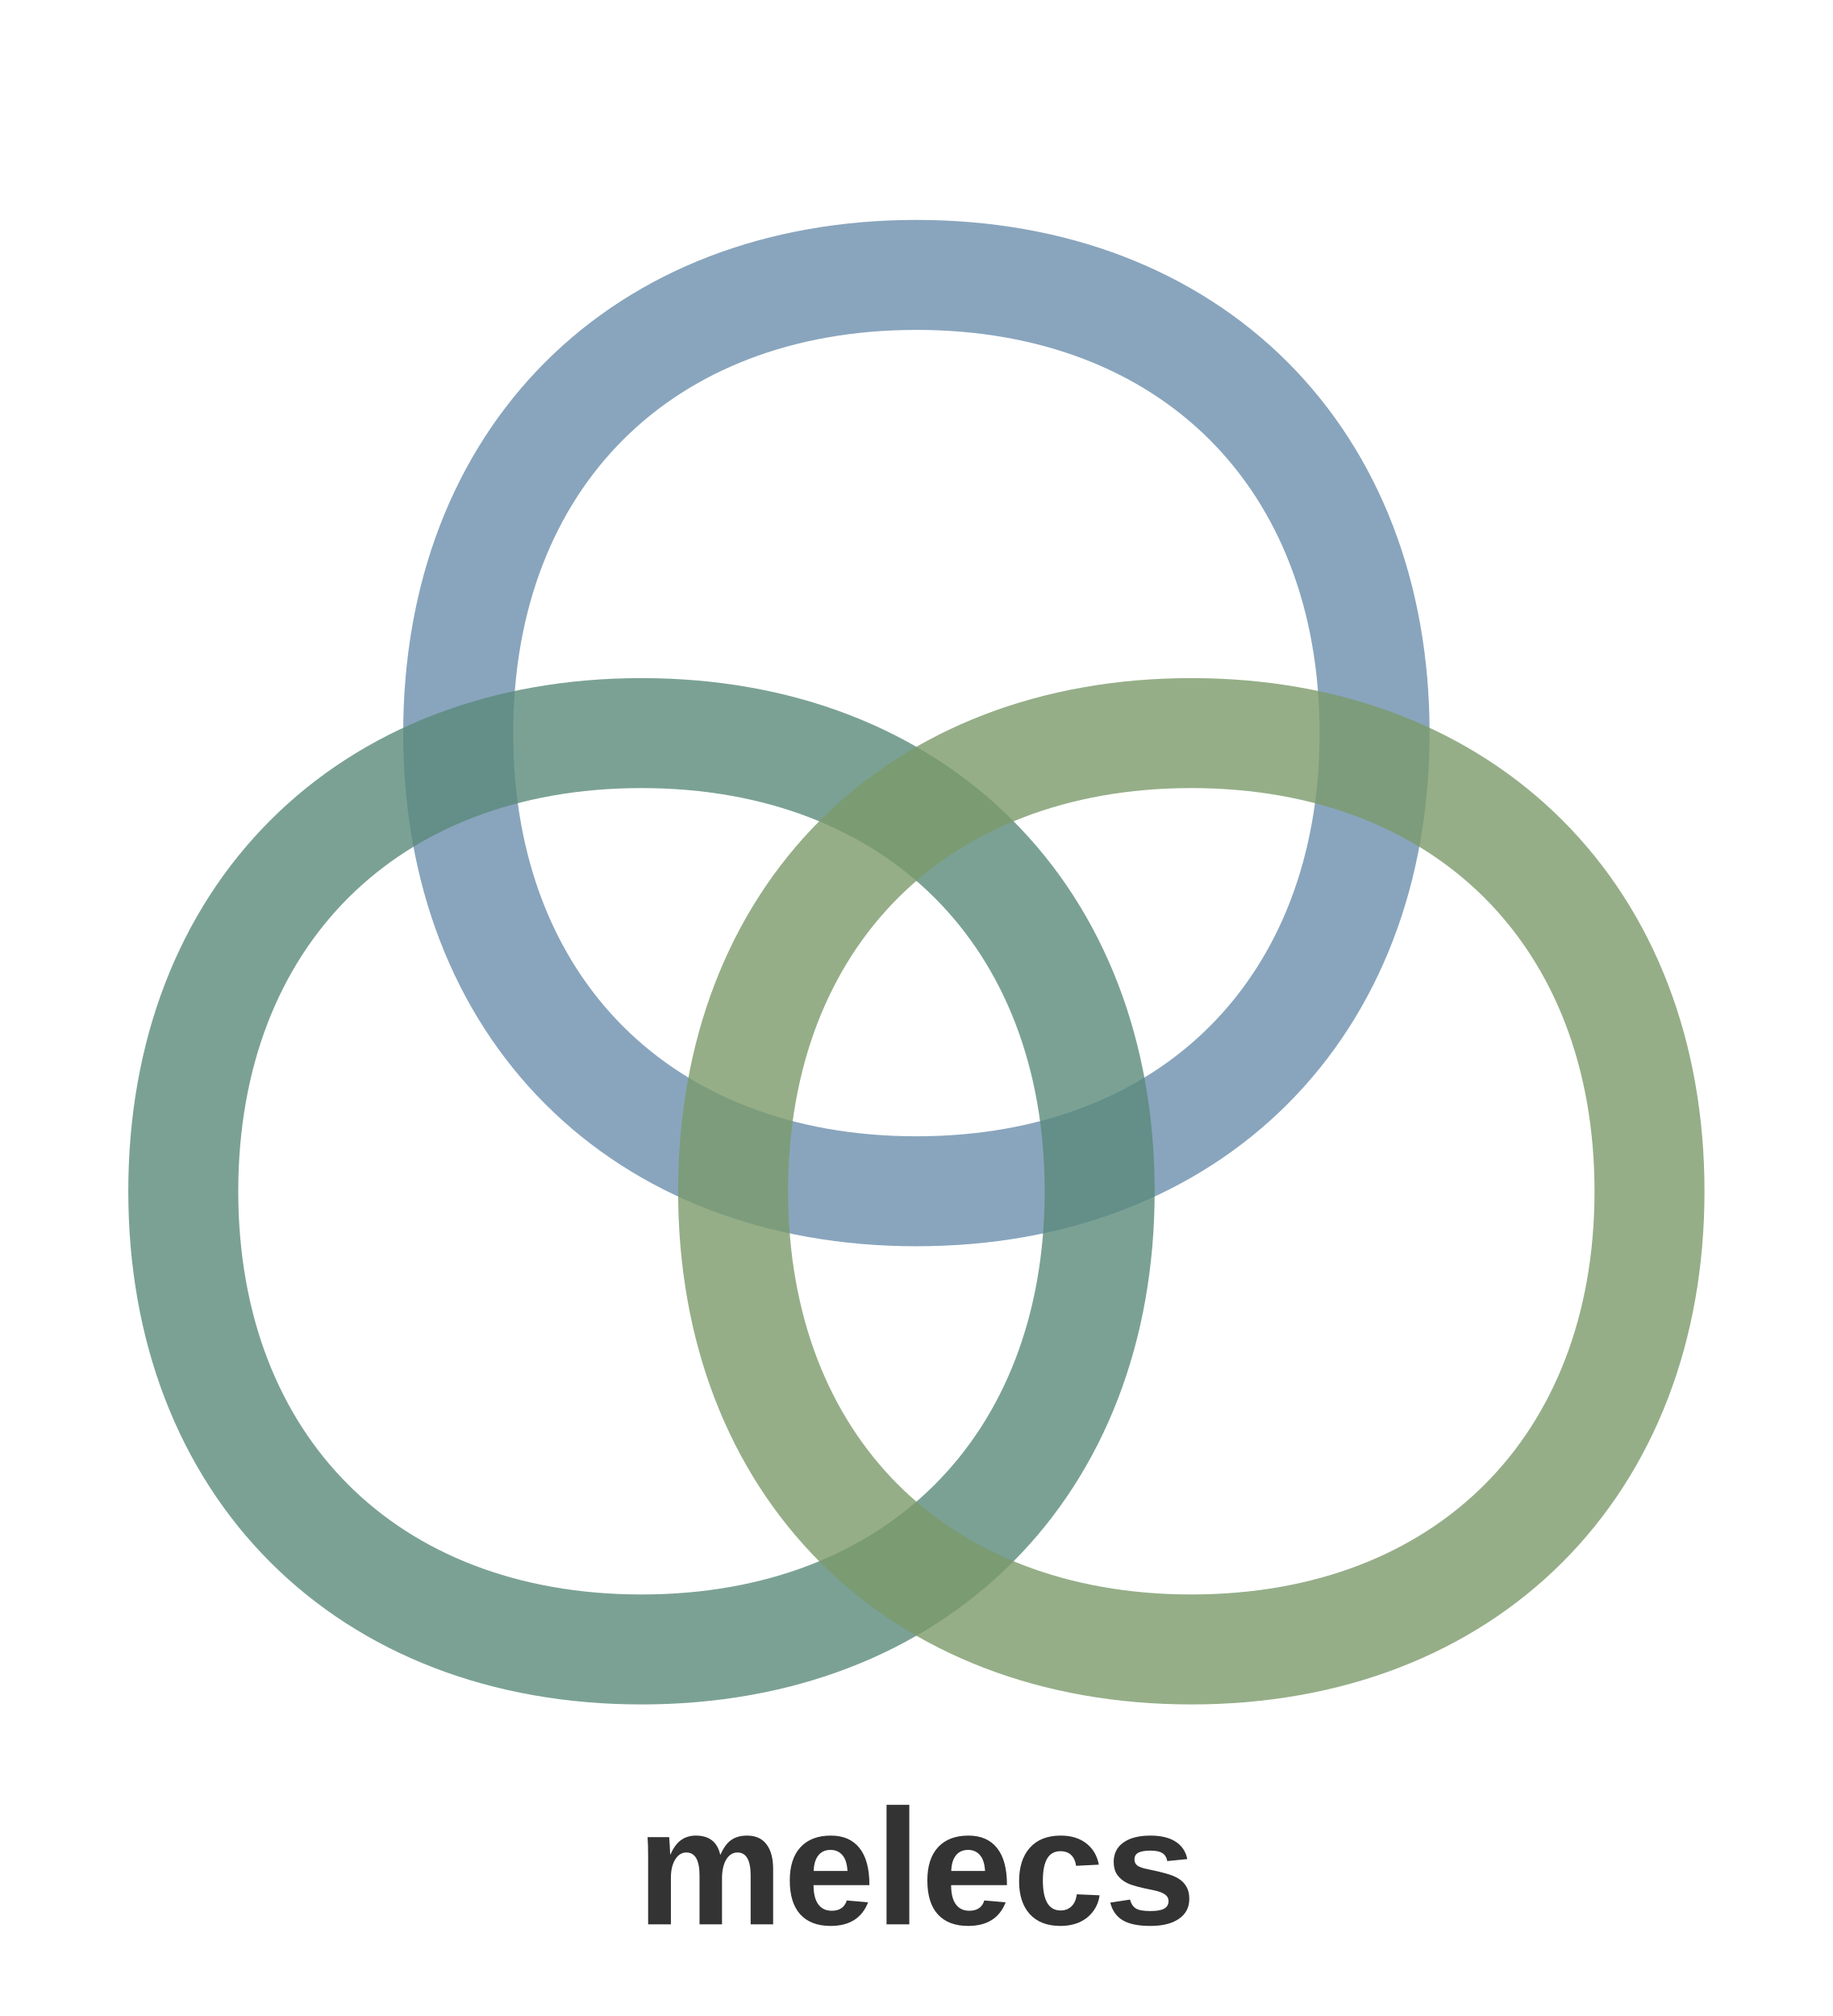
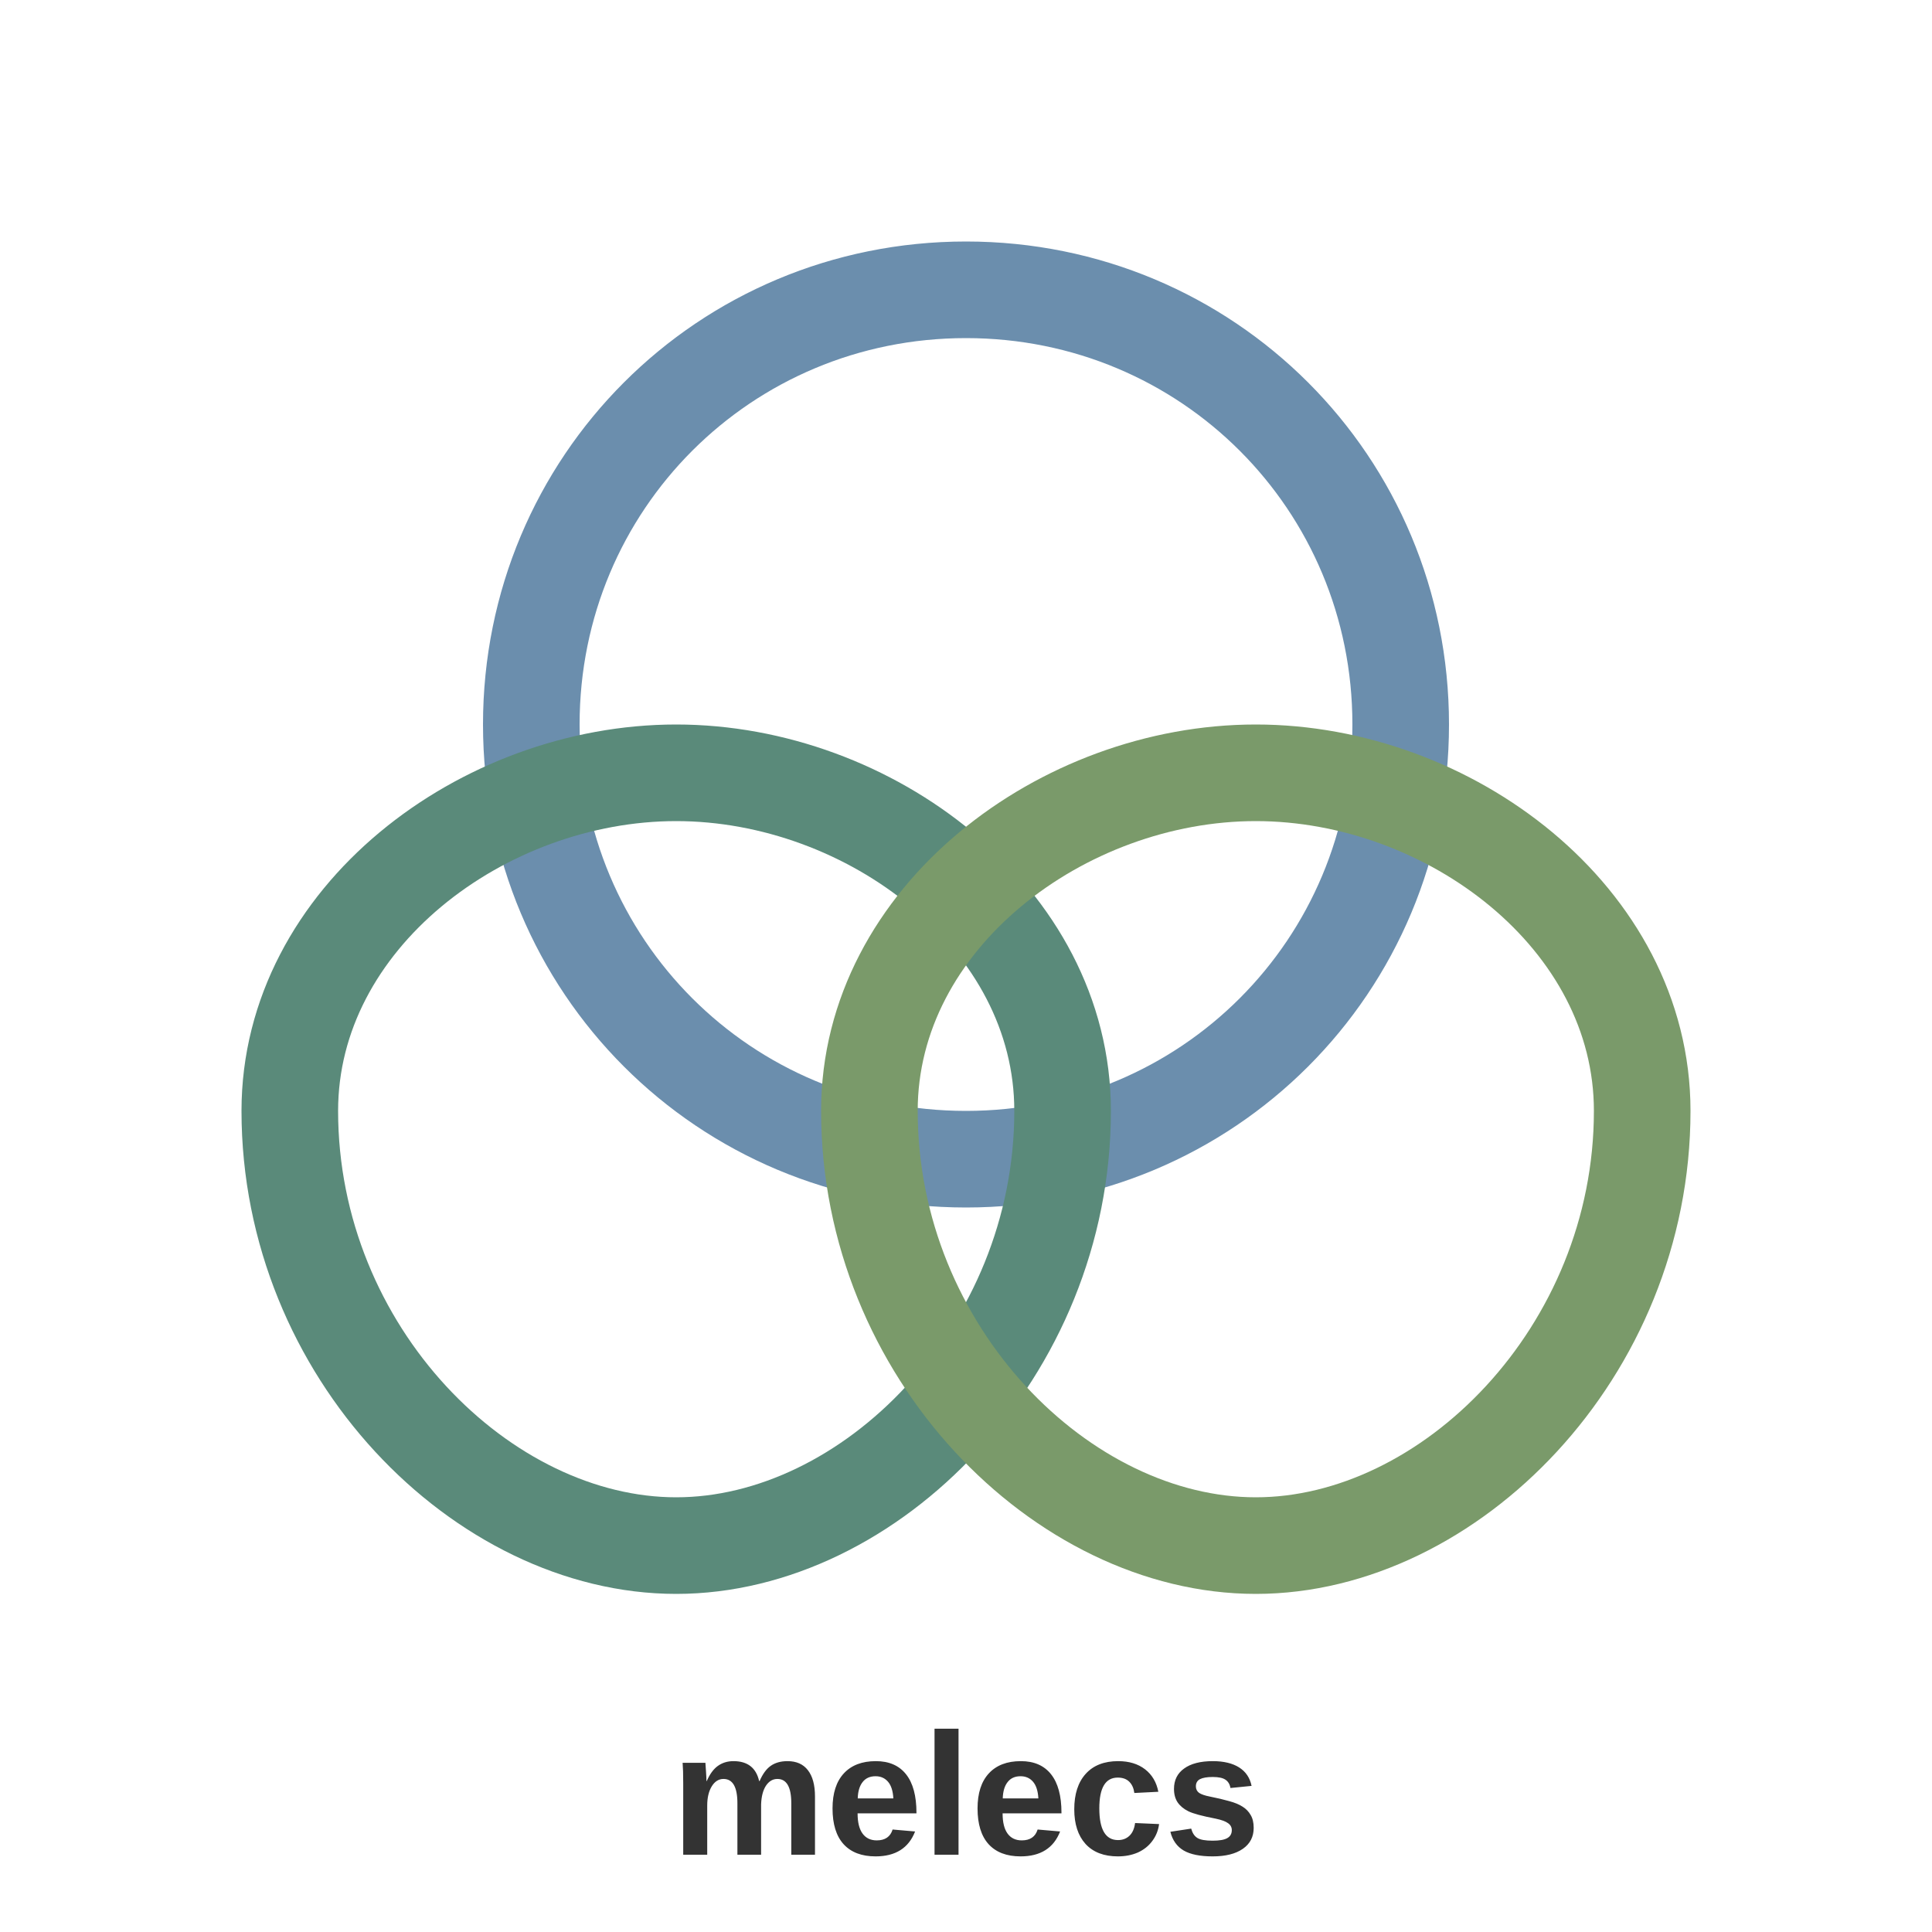
- <svg xmlns="http://www.w3.org/2000/svg" viewBox="0 0 200 220" width="200" height="220">
-   <defs>
-     <clipPath id="ring1">
-       <path d="M100 30 C130 30, 150 50, 150 80 C150 110, 130 130, 100 130 C70 130, 50 110, 50 80 C50 50, 70 30, 100 30 Z" />
-     </clipPath>
-     <clipPath id="ring2">
-       <path d="M70 80 C100 80, 120 100, 120 130 C120 160, 100 180, 70 180 C40 180, 20 160, 20 130 C20 100, 40 80, 70 80 Z" />
-     </clipPath>
-     <clipPath id="ring3">
-       <path d="M130 80 C160 80, 180 100, 180 130 C180 160, 160 180, 130 180 C100 180, 80 160, 80 130 C80 100, 100 80, 130 80 Z" />
-     </clipPath>
-   </defs>
-   <path d="M100 30 C130 30, 150 50, 150 80 C150 110, 130 130, 100 130 C70 130, 50 110, 50 80 C50 50, 70 30, 100 30 Z" fill="none" stroke="#6B8EAD" stroke-width="12" opacity="0.8" />
-   <path d="M70 80 C100 80, 120 100, 120 130 C120 160, 100 180, 70 180 C40 180, 20 160, 20 130 C20 100, 40 80, 70 80 Z" fill="none" stroke="#5A8A7A" stroke-width="12" opacity="0.8" />
-   <path d="M130 80 C160 80, 180 100, 180 130 C180 160, 160 180, 130 180 C100 180, 80 160, 80 130 C80 100, 100 80, 130 80 Z" fill="none" stroke="#7A9A6A" stroke-width="12" opacity="0.8" />
-   <text x="100" y="210" text-anchor="middle" font-family="Arial, sans-serif" font-size="18" font-weight="bold" fill="#333">melecs</text>
+ <svg xmlns="http://www.w3.org/2000/svg" viewBox="0 0 200 200" width="200" height="200">
+   <path d="M100 30 C125 30, 145 50, 145 75 C145 100, 125 120, 100 120 C75 120, 55 100, 55 75 C55 50, 75 30, 100 30" fill="none" stroke="#6B8EAD" stroke-width="10" stroke-linecap="round" />
+   <path d="M70 80 C90 80, 110 95, 110 115 C110 140, 90 160, 70 160 C50 160, 30 140, 30 115 C30 95, 50 80, 70 80" fill="none" stroke="#5A8A7A" stroke-width="10" stroke-linecap="round" />
+   <path d="M130 80 C150 80, 170 95, 170 115 C170 140, 150 160, 130 160 C110 160, 90 140, 90 115 C90 95, 110 80, 130 80" fill="none" stroke="#7A9A6A" stroke-width="10" stroke-linecap="round" />
+   <text x="100" y="192" text-anchor="middle" font-family="Arial, sans-serif" font-size="18" font-weight="bold" fill="#333">melecs</text>
</svg>
